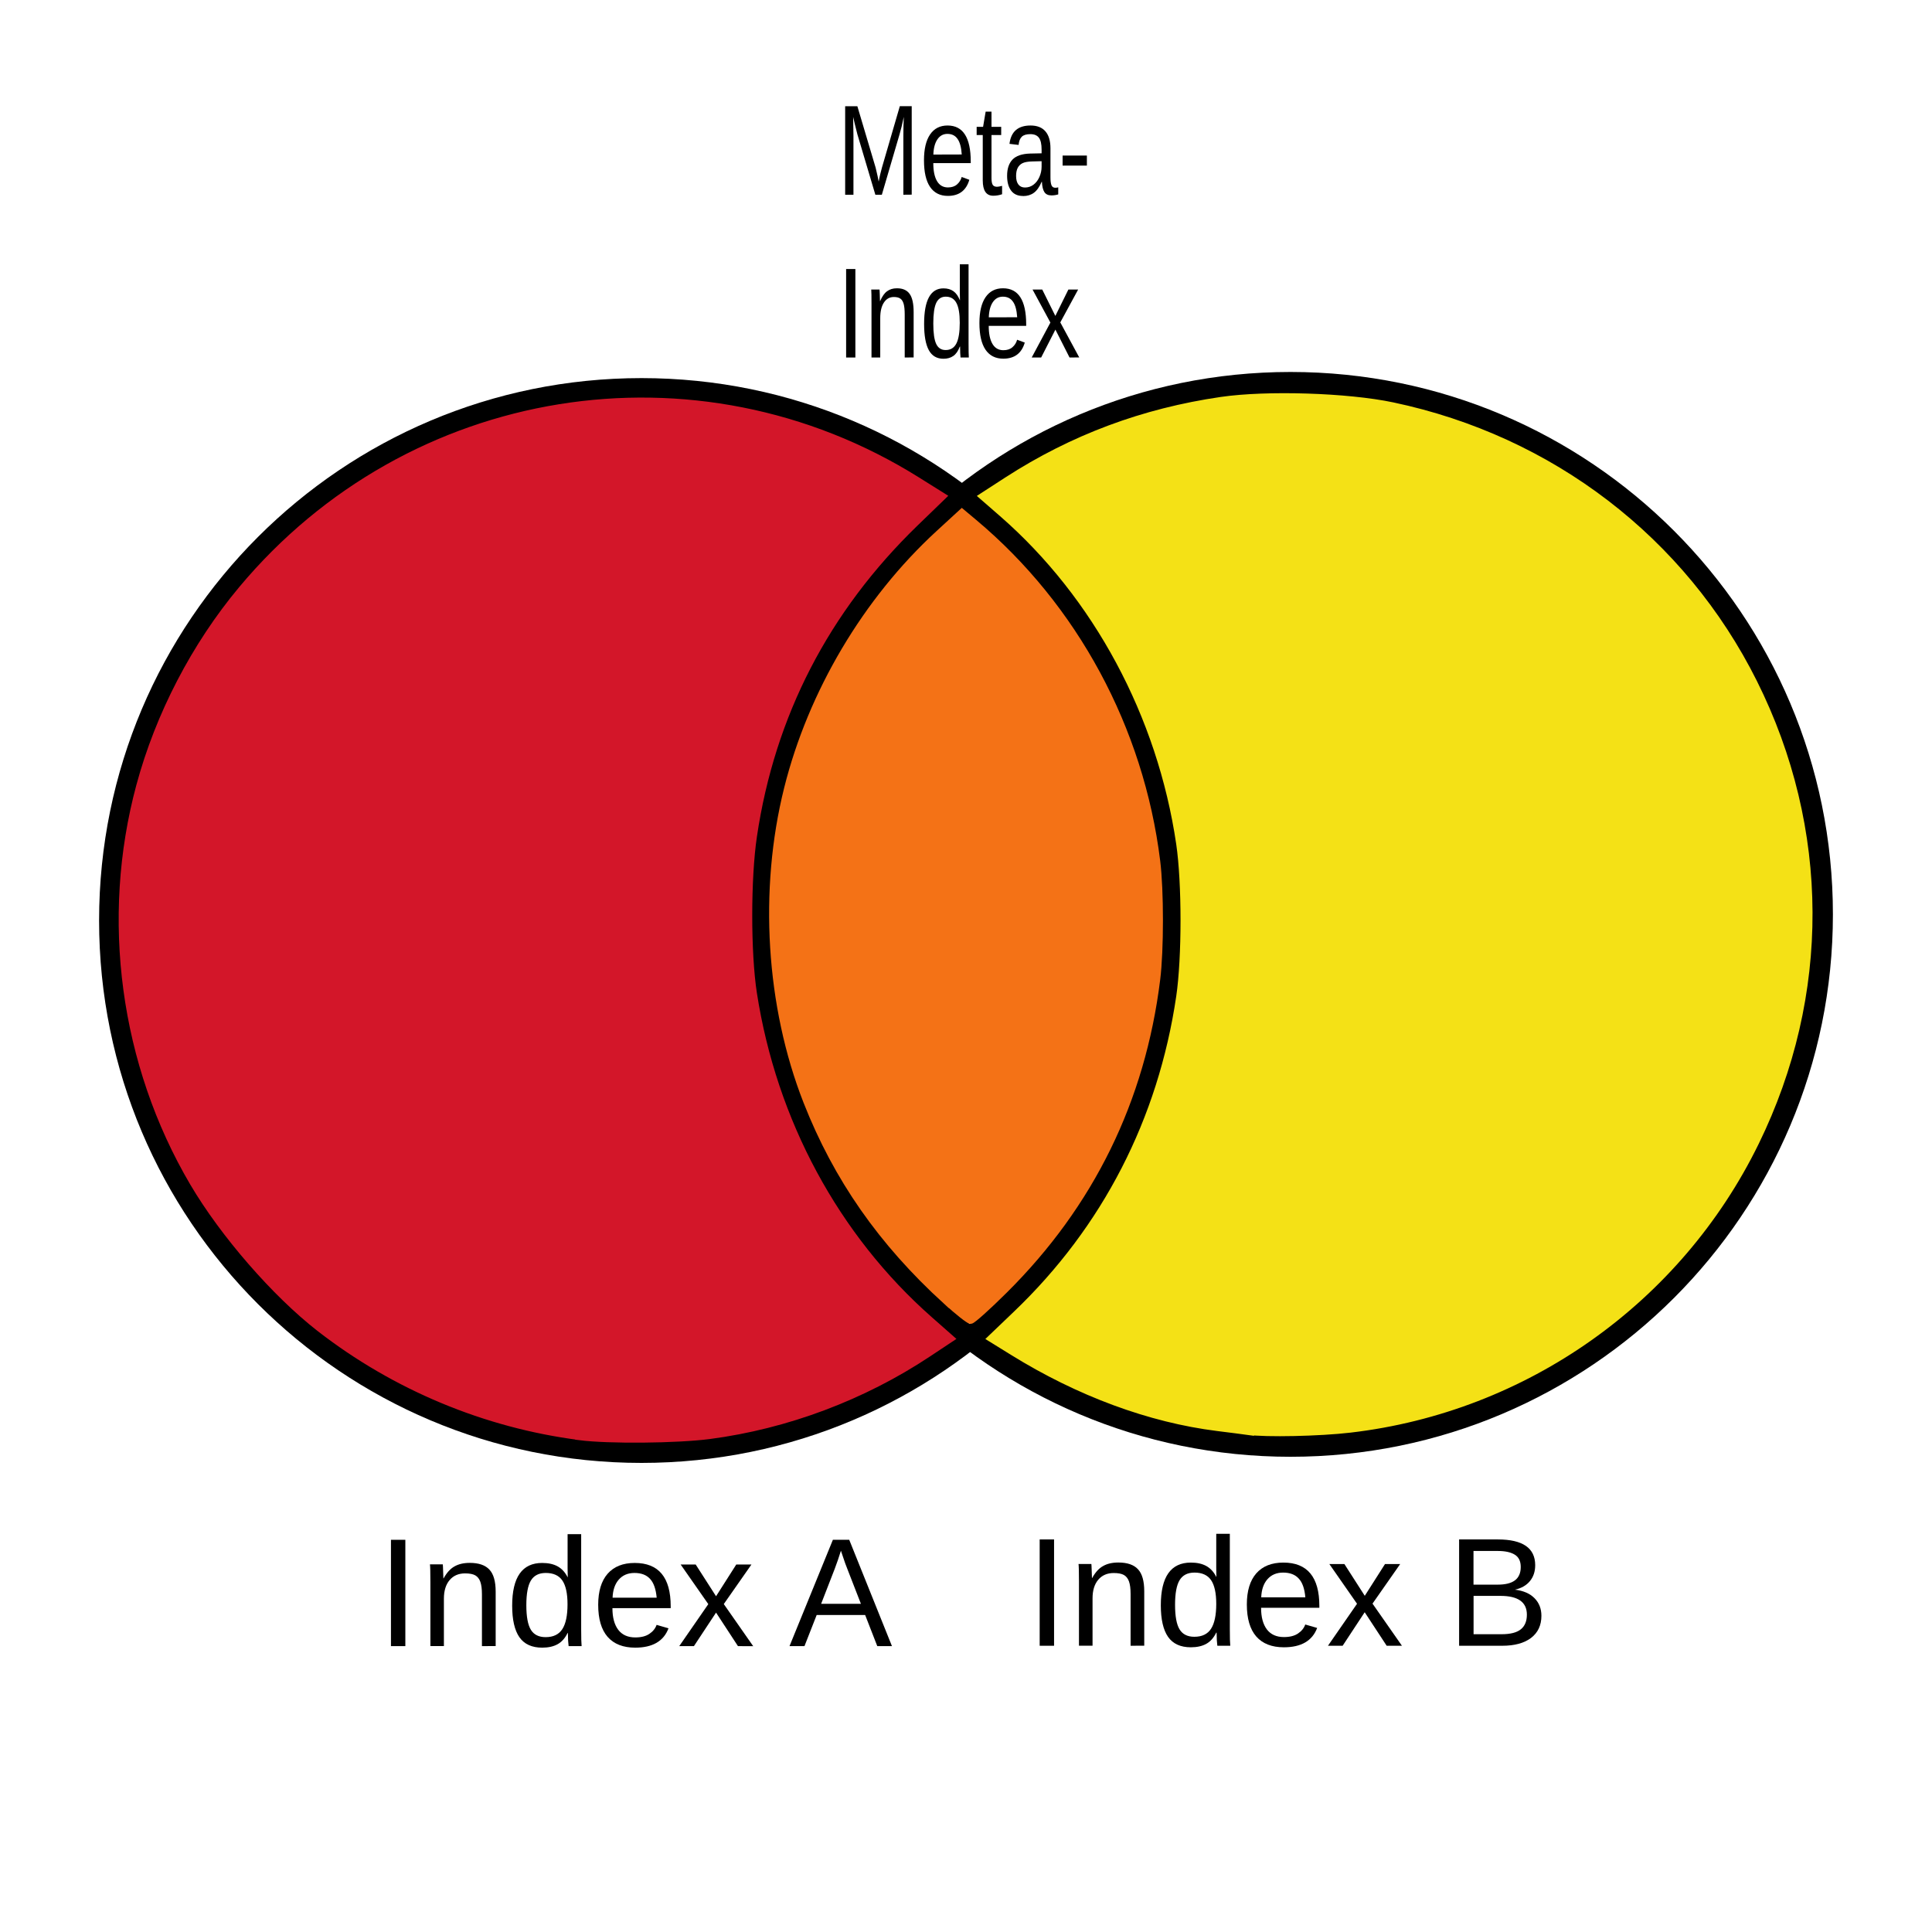
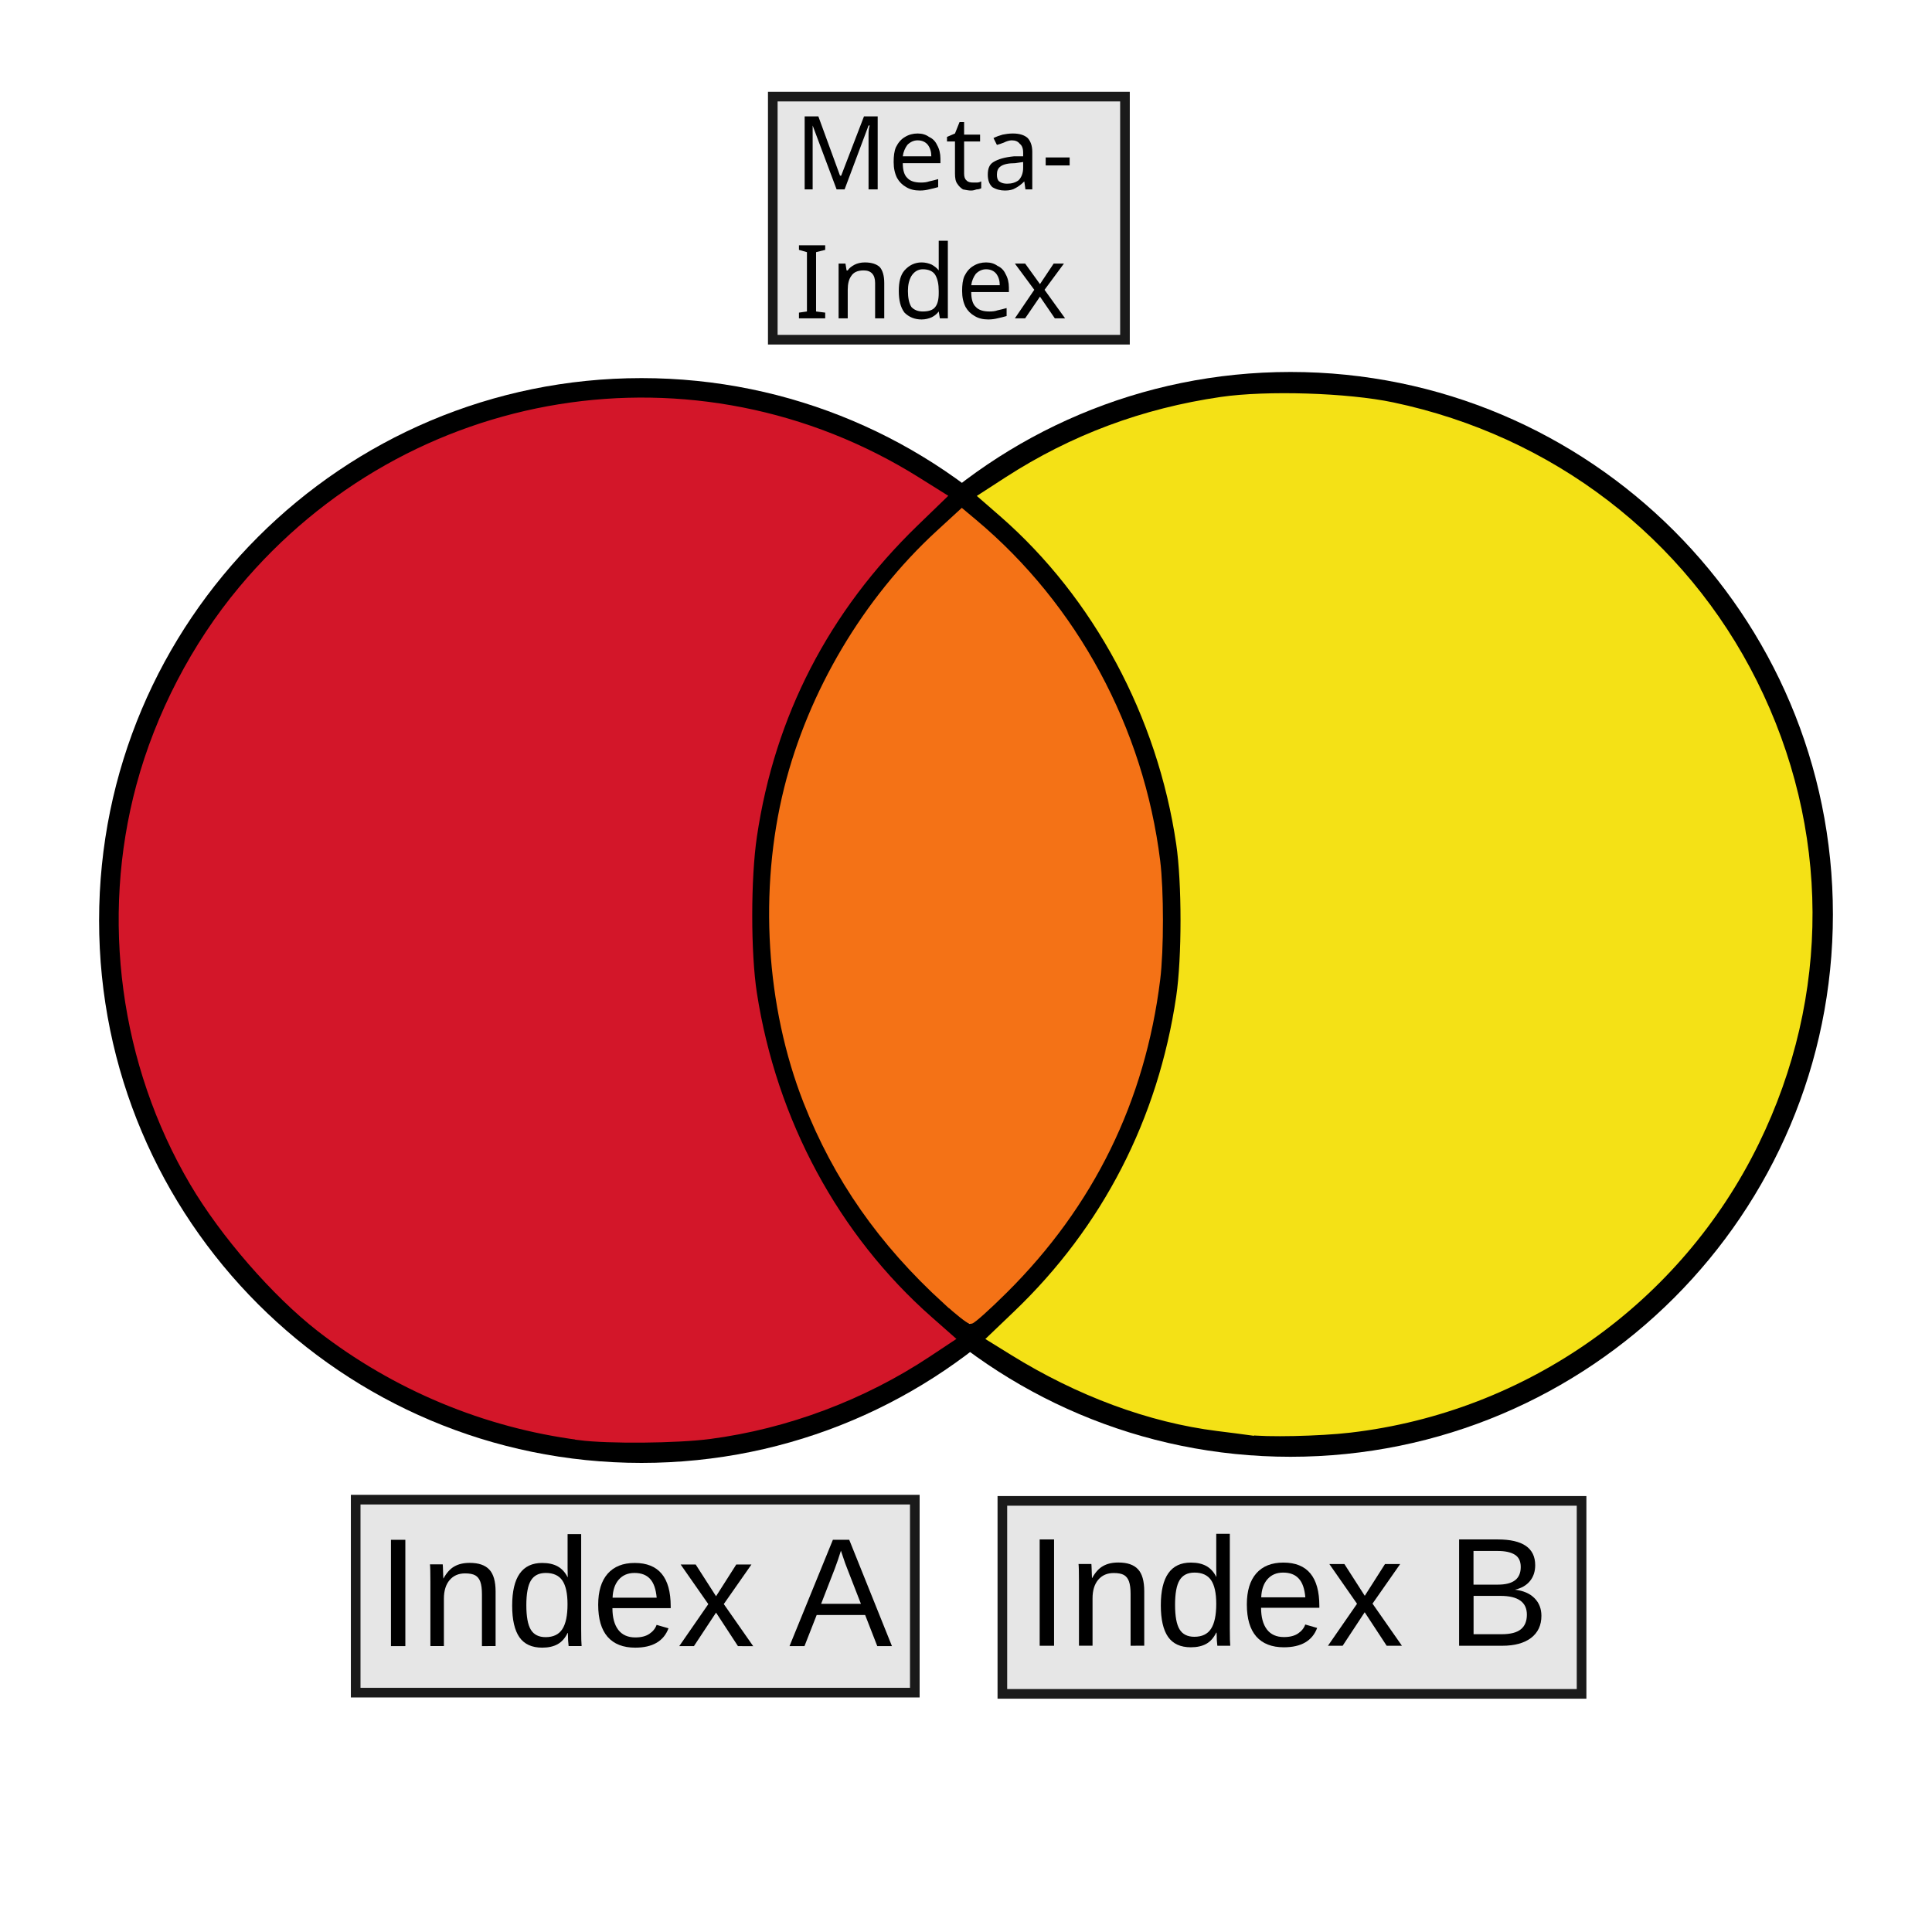
<svg xmlns="http://www.w3.org/2000/svg" width="100" height="100" viewBox="0 0 26.458 26.458" version="1.1" id="svg8">
  <defs id="defs2" />
-   <g id="layer1">
-     <path id="path886" style="fill:none;stroke:#000000;stroke-width:0.304;stroke-miterlimit:4;stroke-dasharray:none;stroke-opacity:1" d="m 24.949,12.522 a 7.276,7.276 0 0 1 -7.276,7.276 7.276,7.276 0 0 1 -7.276,-7.276 7.276,7.276 0 0 1 7.276,-7.276 7.276,7.276 0 0 1 7.276,7.276 z" />
-     <path id="path886-9" style="fill:none;stroke:#000000;stroke-width:0.304;stroke-miterlimit:4;stroke-dasharray:none;stroke-opacity:1" d="M 16.061,12.606 A 7.276,7.276 0 0 1 8.785,19.882 7.276,7.276 0 0 1 1.509,12.606 7.276,7.276 0 0 1 8.785,5.33 7.276,7.276 0 0 1 16.061,12.606 Z" />
-     <g aria-label="Index A" id="text911" style="font-style:normal;font-weight:normal;font-size:2.117px;line-height:1.25;font-family:sans-serif;fill:#000000;fill-opacity:1;stroke:none;stroke-width:0.265">
-       <path d="m 5.354,22.543 v -1.456 h 0.197 v 1.456 z" style="font-style:normal;font-variant:normal;font-weight:normal;font-stretch:normal;font-size:2.117px;font-family:'Liberation Sans';-inkscape-font-specification:'Liberation Sans';stroke-width:0.265" id="path44" />
-       <path d="m 6.6,22.543 v -0.709 q 0,-0.111 -0.022,-0.172 -0.022,-0.061 -0.069,-0.088 -0.048,-0.027 -0.14,-0.027 -0.134,0 -0.212,0.092 -0.078,0.092 -0.078,0.255 v 0.648 H 5.894 v -0.88 q 0,-0.195 -0.006,-0.239 h 0.176 q 0.001,0.005 0.002,0.028 0.001,0.023 0.002,0.053 0.002,0.029 0.004,0.111 h 0.003 q 0.064,-0.116 0.148,-0.163 0.085,-0.049 0.21,-0.049 0.184,0 0.269,0.092 0.086,0.091 0.086,0.302 v 0.745 z" style="font-style:normal;font-variant:normal;font-weight:normal;font-stretch:normal;font-size:2.117px;font-family:'Liberation Sans';-inkscape-font-specification:'Liberation Sans';stroke-width:0.265" id="path46" />
-       <path d="m 7.773,22.363 q -0.052,0.107 -0.137,0.154 -0.085,0.047 -0.211,0.047 -0.212,0 -0.312,-0.143 -0.099,-0.143 -0.099,-0.432 0,-0.585 0.411,-0.585 0.127,0 0.212,0.047 0.085,0.047 0.136,0.148 h 0.002 l -0.002,-0.125 v -0.464 h 0.186 v 1.303 q 0,0.175 0.006,0.23 H 7.787 q -0.003,-0.017 -0.007,-0.076 -0.003,-0.06 -0.003,-0.103 z M 7.208,21.983 q 0,0.235 0.062,0.336 0.062,0.101 0.202,0.101 0.158,0 0.229,-0.11 0.071,-0.11 0.071,-0.34 0,-0.222 -0.071,-0.326 -0.071,-0.103 -0.227,-0.103 -0.141,0 -0.204,0.104 -0.062,0.103 -0.062,0.337 z" style="font-style:normal;font-variant:normal;font-weight:normal;font-stretch:normal;font-size:2.117px;font-family:'Liberation Sans';-inkscape-font-specification:'Liberation Sans';stroke-width:0.265" id="path48" />
-       <path d="m 8.387,22.023 q 0,0.192 0.08,0.297 0.08,0.104 0.233,0.104 0.121,0 0.193,-0.049 0.073,-0.049 0.099,-0.123 l 0.163,0.047 q -0.1,0.265 -0.456,0.265 -0.248,0 -0.378,-0.148 -0.129,-0.148 -0.129,-0.439 0,-0.277 0.129,-0.425 0.13,-0.148 0.371,-0.148 0.493,0 0.493,0.594 v 0.025 z m 0.606,-0.143 q -0.016,-0.177 -0.09,-0.257 -0.074,-0.082 -0.214,-0.082 -0.135,0 -0.215,0.091 -0.079,0.09 -0.085,0.248 z" style="font-style:normal;font-variant:normal;font-weight:normal;font-stretch:normal;font-size:2.117px;font-family:'Liberation Sans';-inkscape-font-specification:'Liberation Sans';stroke-width:0.265" id="path50" />
-       <path d="M 10.106,22.543 9.806,22.084 9.503,22.543 H 9.302 L 9.7,21.968 9.321,21.425 h 0.206 l 0.279,0.435 0.277,-0.435 h 0.208 l -0.379,0.542 0.403,0.577 z" style="font-style:normal;font-variant:normal;font-weight:normal;font-stretch:normal;font-size:2.117px;font-family:'Liberation Sans';-inkscape-font-specification:'Liberation Sans';stroke-width:0.265" id="path52" />
-       <path d="m 12.014,22.543 -0.166,-0.426 h -0.664 l -0.167,0.426 h -0.205 l 0.594,-1.456 h 0.224 l 0.585,1.456 z m -0.498,-1.307 -0.009,0.029 q -0.026,0.086 -0.076,0.22 l -0.186,0.479 h 0.545 l -0.187,-0.481 q -0.029,-0.071 -0.058,-0.161 z" style="font-style:normal;font-variant:normal;font-weight:normal;font-stretch:normal;font-size:2.117px;font-family:'Liberation Sans';-inkscape-font-specification:'Liberation Sans';stroke-width:0.265" id="path54" />
-     </g>
-     <g aria-label="Index B" id="text911-6" style="font-style:normal;font-weight:normal;font-size:2.117px;line-height:1.25;font-family:sans-serif;fill:#000000;fill-opacity:1;stroke:none;stroke-width:0.265">
-       <path d="m 14.238,22.538 v -1.456 h 0.197 v 1.456 z" style="font-style:normal;font-variant:normal;font-weight:normal;font-stretch:normal;font-size:2.117px;font-family:'Liberation Sans';-inkscape-font-specification:'Liberation Sans';stroke-width:0.265" id="path57" />
-       <path d="m 15.483,22.538 v -0.709 q 0,-0.111 -0.022,-0.172 -0.022,-0.061 -0.069,-0.088 -0.048,-0.027 -0.14,-0.027 -0.134,0 -0.212,0.092 -0.078,0.092 -0.078,0.255 v 0.648 h -0.186 v -0.88 q 0,-0.195 -0.006,-0.239 h 0.176 q 0.001,0.005 0.002,0.028 0.001,0.023 0.002,0.053 0.002,0.029 0.004,0.111 h 0.003 q 0.064,-0.116 0.148,-0.163 0.085,-0.049 0.21,-0.049 0.184,0 0.269,0.092 0.086,0.091 0.086,0.302 v 0.745 z" style="font-style:normal;font-variant:normal;font-weight:normal;font-stretch:normal;font-size:2.117px;font-family:'Liberation Sans';-inkscape-font-specification:'Liberation Sans';stroke-width:0.265" id="path59" />
-       <path d="m 16.656,22.358 q -0.052,0.107 -0.137,0.154 -0.085,0.047 -0.211,0.047 -0.212,0 -0.312,-0.143 -0.099,-0.143 -0.099,-0.432 0,-0.585 0.411,-0.585 0.127,0 0.212,0.047 0.085,0.047 0.136,0.148 h 0.002 l -0.002,-0.125 v -0.464 h 0.186 v 1.303 q 0,0.175 0.006,0.23 H 16.671 q -0.003,-0.017 -0.007,-0.076 -0.003,-0.06 -0.003,-0.103 z m -0.564,-0.38 q 0,0.235 0.062,0.336 0.062,0.101 0.202,0.101 0.158,0 0.229,-0.11 0.071,-0.11 0.071,-0.34 0,-0.222 -0.071,-0.326 -0.071,-0.103 -0.227,-0.103 -0.141,0 -0.204,0.104 -0.062,0.103 -0.062,0.337 z" style="font-style:normal;font-variant:normal;font-weight:normal;font-stretch:normal;font-size:2.117px;font-family:'Liberation Sans';-inkscape-font-specification:'Liberation Sans';stroke-width:0.265" id="path61" />
-       <path d="m 17.27,22.018 q 0,0.192 0.08,0.297 0.08,0.104 0.233,0.104 0.121,0 0.193,-0.049 0.073,-0.049 0.099,-0.123 l 0.163,0.047 q -0.1,0.265 -0.456,0.265 -0.248,0 -0.378,-0.148 -0.129,-0.148 -0.129,-0.439 0,-0.277 0.129,-0.425 0.13,-0.148 0.371,-0.148 0.493,0 0.493,0.594 v 0.025 z m 0.606,-0.143 q -0.015,-0.177 -0.09,-0.257 -0.074,-0.082 -0.214,-0.082 -0.135,0 -0.215,0.091 -0.079,0.09 -0.085,0.248 z" style="font-style:normal;font-variant:normal;font-weight:normal;font-stretch:normal;font-size:2.117px;font-family:'Liberation Sans';-inkscape-font-specification:'Liberation Sans';stroke-width:0.265" id="path63" />
-       <path d="M 18.99,22.538 18.689,22.079 18.387,22.538 h -0.201 l 0.398,-0.575 -0.379,-0.544 h 0.206 l 0.279,0.435 0.277,-0.435 h 0.208 l -0.379,0.542 0.403,0.577 z" style="font-style:normal;font-variant:normal;font-weight:normal;font-stretch:normal;font-size:2.117px;font-family:'Liberation Sans';-inkscape-font-specification:'Liberation Sans';stroke-width:0.265" id="path65" />
-       <path d="m 21.109,22.128 q 0,0.194 -0.142,0.303 -0.142,0.107 -0.394,0.107 h -0.591 v -1.456 h 0.529 q 0.513,0 0.513,0.353 0,0.129 -0.072,0.217 -0.072,0.088 -0.205,0.118 0.174,0.021 0.268,0.117 0.094,0.095 0.094,0.241 z m -0.283,-0.669 q 0,-0.118 -0.081,-0.168 -0.081,-0.051 -0.234,-0.051 h -0.332 v 0.461 h 0.332 q 0.158,0 0.236,-0.059 0.079,-0.06 0.079,-0.183 z m 0.084,0.653 q 0,-0.257 -0.362,-0.257 h -0.368 v 0.525 h 0.383 q 0.181,0 0.264,-0.067 0.083,-0.067 0.083,-0.201 z" style="font-style:normal;font-variant:normal;font-weight:normal;font-stretch:normal;font-size:2.117px;font-family:'Liberation Sans';-inkscape-font-specification:'Liberation Sans';stroke-width:0.265" id="path67" />
-     </g>
-     <g aria-label="Meta- Index" transform="scale(0.879698,1.136754)" id="text933" style="font-style:normal;font-weight:normal;font-size:1.549px;line-height:1.25;font-family:sans-serif;fill:#000000;fill-opacity:1;stroke:none;stroke-width:0.194">
-       <path d="M 14.063,2.346 V 1.635 q 0,-0.118 0.007,-0.227 -0.037,0.135 -0.067,0.212 l -0.275,0.726 h -0.101 l -0.279,-0.726 -0.042,-0.129 -0.025,-0.083 0.002,0.084 0.003,0.143 V 2.346 H 13.157 V 1.28 h 0.19 l 0.284,0.739 q 0.015,0.045 0.029,0.096 0.014,0.051 0.019,0.073 0.006,-0.03 0.025,-0.092 0.02,-0.062 0.026,-0.078 l 0.278,-0.739 h 0.185 v 1.066 z" style="font-style:normal;font-variant:normal;font-weight:normal;font-stretch:normal;font-size:1.549px;font-family:'Liberation Sans';-inkscape-font-specification:'Liberation Sans';stroke-width:0.194" id="path23" />
-       <path d="m 14.529,1.965 q 0,0.141 0.058,0.217 0.058,0.076 0.17,0.076 0.088,0 0.141,-0.036 0.054,-0.036 0.073,-0.09 l 0.119,0.034 q -0.073,0.194 -0.334,0.194 -0.182,0 -0.277,-0.108 -0.095,-0.108 -0.095,-0.321 0,-0.203 0.095,-0.311 0.095,-0.108 0.272,-0.108 0.361,0 0.361,0.435 v 0.018 z m 0.443,-0.104 q -0.011,-0.129 -0.066,-0.188 -0.054,-0.06 -0.157,-0.06 -0.099,0 -0.157,0.067 -0.057,0.066 -0.062,0.182 z" style="font-style:normal;font-variant:normal;font-weight:normal;font-stretch:normal;font-size:1.549px;font-family:'Liberation Sans';-inkscape-font-specification:'Liberation Sans';stroke-width:0.194" id="path25" />
-       <path d="m 15.6,2.34 q -0.067,0.018 -0.138,0.018 -0.163,0 -0.163,-0.185 V 1.627 h -0.095 v -0.099 h 0.1 l 0.04,-0.183 h 0.091 v 0.183 h 0.151 v 0.099 h -0.151 v 0.517 q 0,0.059 0.019,0.083 0.02,0.023 0.067,0.023 0.027,0 0.079,-0.011 z" style="font-style:normal;font-variant:normal;font-weight:normal;font-stretch:normal;font-size:1.549px;font-family:'Liberation Sans';-inkscape-font-specification:'Liberation Sans';stroke-width:0.194" id="path27" />
-       <path d="m 15.925,2.361 q -0.123,0 -0.185,-0.065 -0.062,-0.065 -0.062,-0.178 0,-0.127 0.083,-0.195 0.084,-0.068 0.27,-0.073 l 0.184,-0.003 v -0.045 q 0,-0.1 -0.042,-0.143 -0.042,-0.043 -0.133,-0.043 -0.092,0 -0.133,0.031 -0.042,0.031 -0.05,0.099 l -0.142,-0.013 q 0.035,-0.221 0.328,-0.221 0.154,0 0.232,0.071 0.078,0.07 0.078,0.204 V 2.14 q 0,0.061 0.016,0.092 0.016,0.03 0.06,0.03 0.02,0 0.045,-0.005 v 0.085 q -0.051,0.012 -0.105,0.012 -0.076,0 -0.11,-0.039 -0.034,-0.04 -0.039,-0.125 h -0.004 q -0.052,0.094 -0.122,0.133 -0.069,0.039 -0.168,0.039 z m 0.031,-0.102 q 0.075,0 0.133,-0.034 0.058,-0.034 0.092,-0.093 0.034,-0.06 0.034,-0.123 v -0.067 l -0.149,0.003 q -0.096,0.002 -0.146,0.02 -0.049,0.018 -0.076,0.056 -0.026,0.038 -0.026,0.099 0,0.067 0.036,0.103 0.036,0.036 0.103,0.036 z" style="font-style:normal;font-variant:normal;font-weight:normal;font-stretch:normal;font-size:1.549px;font-family:'Liberation Sans';-inkscape-font-specification:'Liberation Sans';stroke-width:0.194" id="path29" />
-       <path d="M 16.542,1.995 V 1.874 h 0.378 v 0.121 z" style="font-style:normal;font-variant:normal;font-weight:normal;font-stretch:normal;font-size:1.549px;font-family:'Liberation Sans';-inkscape-font-specification:'Liberation Sans';stroke-width:0.194" id="path31" />
-       <path d="M 13.172,4.307 V 3.241 h 0.144 v 1.066 z" style="font-style:normal;font-variant:normal;font-weight:normal;font-stretch:normal;font-size:1.549px;font-family:'Liberation Sans';-inkscape-font-specification:'Liberation Sans';stroke-width:0.194" id="path33" />
-       <path d="M 14.084,4.307 V 3.788 q 0,-0.081 -0.016,-0.126 -0.016,-0.045 -0.051,-0.064 -0.035,-0.02 -0.102,-0.02 -0.098,0 -0.155,0.067 -0.057,0.067 -0.057,0.187 V 4.307 H 13.567 V 3.663 q 0,-0.143 -0.004,-0.175 h 0.129 q 7.56e-4,0.004 0.002,0.02 7.56e-4,0.017 0.002,0.039 0.002,0.021 0.003,0.081 h 0.002 q 0.047,-0.085 0.108,-0.119 0.062,-0.036 0.154,-0.036 0.135,0 0.197,0.067 0.063,0.067 0.063,0.221 v 0.545 z" style="font-style:normal;font-variant:normal;font-weight:normal;font-stretch:normal;font-size:1.549px;font-family:'Liberation Sans';-inkscape-font-specification:'Liberation Sans';stroke-width:0.194" id="path35" />
-       <path d="m 14.942,4.175 q -0.038,0.079 -0.101,0.113 -0.062,0.034 -0.154,0.034 -0.155,0 -0.228,-0.104 -0.073,-0.104 -0.073,-0.316 0,-0.428 0.301,-0.428 0.093,0 0.155,0.034 0.062,0.034 0.1,0.108 h 0.002 l -0.002,-0.092 V 3.184 h 0.136 v 0.954 q 0,0.128 0.004,0.169 H 14.953 q -0.002,-0.012 -0.005,-0.056 -0.002,-0.044 -0.002,-0.076 z M 14.529,3.897 q 0,0.172 0.045,0.246 0.045,0.074 0.147,0.074 0.116,0 0.168,-0.08 0.052,-0.08 0.052,-0.249 0,-0.163 -0.052,-0.238 -0.052,-0.076 -0.166,-0.076 -0.103,0 -0.149,0.076 -0.045,0.076 -0.045,0.247 z" style="font-style:normal;font-variant:normal;font-weight:normal;font-stretch:normal;font-size:1.549px;font-family:'Liberation Sans';-inkscape-font-specification:'Liberation Sans';stroke-width:0.194" id="path37" />
-       <path d="m 15.392,3.926 q 0,0.141 0.058,0.217 0.058,0.076 0.17,0.076 0.088,0 0.141,-0.036 0.054,-0.036 0.073,-0.09 l 0.119,0.034 q -0.073,0.194 -0.334,0.194 -0.182,0 -0.277,-0.108 -0.095,-0.108 -0.095,-0.321 0,-0.203 0.095,-0.311 0.095,-0.108 0.272,-0.108 0.361,0 0.361,0.435 v 0.018 z m 0.443,-0.104 q -0.011,-0.129 -0.066,-0.188 -0.054,-0.06 -0.157,-0.06 -0.099,0 -0.157,0.067 -0.057,0.066 -0.062,0.182 z" style="font-style:normal;font-variant:normal;font-weight:normal;font-stretch:normal;font-size:1.549px;font-family:'Liberation Sans';-inkscape-font-specification:'Liberation Sans';stroke-width:0.194" id="path39" />
-       <path d="M 16.65,4.307 16.43,3.971 16.208,4.307 h -0.147 l 0.291,-0.421 -0.278,-0.398 h 0.151 l 0.204,0.318 0.203,-0.318 h 0.152 l -0.278,0.396 0.295,0.422 z" style="font-style:normal;font-variant:normal;font-weight:normal;font-stretch:normal;font-size:1.549px;font-family:'Liberation Sans';-inkscape-font-specification:'Liberation Sans';stroke-width:0.194" id="path41" />
-     </g>
-     <path style="fill:#d31629;fill-opacity:1;stroke:#d31629;stroke-width:0.122;stroke-miterlimit:4;stroke-dasharray:none;stroke-opacity:1" d="M 7.937,19.66 C 6.65,19.494 5.416,18.979 4.386,18.179 3.778,17.705 3.072,16.894 2.657,16.189 1.704,14.569 1.436,12.582 1.927,10.764 2.187,9.799 2.681,8.847 3.321,8.081 5.615,5.332 9.534,4.7 12.554,6.591 L 12.888,6.8 12.522,7.154 c -1.223,1.185 -1.969,2.628 -2.216,4.29 -0.087,0.58 -0.087,1.609 -10e-4,2.164 0.272,1.753 1.128,3.341 2.414,4.475 l 0.279,0.246 -0.297,0.197 c -0.889,0.59 -1.933,0.982 -2.985,1.12 -0.451,0.059 -1.38,0.067 -1.779,0.016 z" id="path864" />
-     <path style="fill:#f47216;fill-opacity:1;stroke:#f47216;stroke-width:0.095;stroke-miterlimit:4;stroke-dasharray:none;stroke-opacity:1" d="M 12.955,17.815 C 12.073,17.01 11.461,16.133 11.049,15.085 10.536,13.778 10.438,12.189 10.785,10.8 11.113,9.487 11.862,8.224 12.854,7.311 L 13.173,7.018 13.34,7.158 c 1.374,1.152 2.277,2.825 2.501,4.634 0.05,0.4 0.05,1.22 7.3e-5,1.62 -0.205,1.655 -0.905,3.082 -2.087,4.256 -0.229,0.228 -0.437,0.414 -0.461,0.414 -0.024,0 -0.176,-0.12 -0.338,-0.268 z" id="path866" />
-     <path style="fill:#f4e116;fill-opacity:1;stroke:#f4e116;stroke-width:0.095;stroke-miterlimit:4;stroke-dasharray:none;stroke-opacity:1" d="m 17.093,19.604 c -0.051,-0.007 -0.239,-0.032 -0.42,-0.054 -0.927,-0.116 -1.898,-0.475 -2.803,-1.036 l -0.299,-0.185 0.347,-0.332 c 1.221,-1.167 1.988,-2.657 2.237,-4.346 0.079,-0.537 0.079,-1.559 9.6e-5,-2.096 C 15.897,9.796 15.017,8.158 13.727,7.033 L 13.456,6.797 13.794,6.578 c 0.895,-0.578 1.861,-0.939 2.931,-1.095 0.626,-0.091 1.727,-0.056 2.345,0.074 2.169,0.457 3.974,1.84 4.948,3.791 1,2.002 1.009,4.283 0.024,6.296 -1.058,2.164 -3.155,3.648 -5.552,3.928 -0.414,0.049 -1.16,0.065 -1.398,0.03 z" id="path868" />
+   <rect style="fill:#e6e6e6;fill-opacity:1;stroke:#1a1a1a;stroke-width:0.132;stroke-miterlimit:4;stroke-dasharray:none;stroke-opacity:1" id="rect909-6-2" width="7.932" height="2.643" x="13.727" y="20.554" />
+   <rect style="fill:#e6e6e6;fill-opacity:1;stroke:#1a1a1a;stroke-width:0.132;stroke-miterlimit:4;stroke-dasharray:none;stroke-opacity:1" id="rect909-6" width="7.657" height="2.643" x="4.871" y="20.537" />
+   <rect style="fill:#e6e6e6;fill-opacity:1;stroke:#1a1a1a;stroke-width:0.132;stroke-miterlimit:4;stroke-dasharray:none;stroke-opacity:1" id="rect909" width="4.823" height="3.329" x="10.583" y="1.323" />
+   <text xml:space="preserve" style="font-style:normal;font-weight:normal;font-size:1.411px;line-height:1.25;font-family:sans-serif;letter-spacing:0px;word-spacing:0px;fill:#000000;fill-opacity:1;stroke:none;stroke-width:0;stroke-miterlimit:4;stroke-dasharray:none;stroke-opacity:1" x="10.88" y="2.595" id="text118">
+     <tspan id="tspan116" x="10.88" y="2.595" style="stroke:none;stroke-width:0;stroke-miterlimit:4;stroke-dasharray:none;stroke-opacity:1">Meta-</tspan>
+     <tspan x="10.88" y="4.359" style="stroke:none;stroke-width:0;stroke-miterlimit:4;stroke-dasharray:none;stroke-opacity:1" id="tspan120">Index</tspan>
+   </text>
+   <path d="m 24.949,12.522 a 7.276,7.276 0 0 1 -7.276,7.276 7.276,7.276 0 0 1 -7.276,-7.276 7.276,7.276 0 0 1 7.276,-7.276 7.276,7.276 0 0 1 7.276,7.276 z" style="fill:none;stroke:#000000;stroke-width:0.304;stroke-miterlimit:4;stroke-dasharray:none;stroke-opacity:1" id="path886" />
+   <path d="M 16.061,12.606 A 7.276,7.276 0 0 1 8.785,19.882 7.276,7.276 0 0 1 1.509,12.606 7.276,7.276 0 0 1 8.785,5.33 7.276,7.276 0 0 1 16.061,12.606 Z" style="fill:none;stroke:#000000;stroke-width:0.304;stroke-miterlimit:4;stroke-dasharray:none;stroke-opacity:1" id="path886-9" />
+   <g style="font-style:normal;font-weight:normal;font-size:2.117px;line-height:1.25;font-family:sans-serif;fill:#000000;fill-opacity:1;stroke:none;stroke-width:0.265" id="text911" aria-label="Index A">
+     <path id="path44" style="font-style:normal;font-variant:normal;font-weight:normal;font-stretch:normal;font-size:2.117px;font-family:'Liberation Sans';-inkscape-font-specification:'Liberation Sans';stroke-width:0.265" d="m 5.354,22.543 v -1.456 h 0.197 v 1.456 z" />
+     <path id="path46" style="font-style:normal;font-variant:normal;font-weight:normal;font-stretch:normal;font-size:2.117px;font-family:'Liberation Sans';-inkscape-font-specification:'Liberation Sans';stroke-width:0.265" d="m 6.6,22.543 v -0.709 q 0,-0.111 -0.022,-0.172 -0.022,-0.061 -0.069,-0.088 -0.048,-0.027 -0.14,-0.027 -0.134,0 -0.212,0.092 -0.078,0.092 -0.078,0.255 v 0.648 H 5.894 v -0.88 q 0,-0.195 -0.006,-0.239 H 6.063 q 0.001,0.005 0.002,0.028 0.001,0.023 0.002,0.053 0.002,0.029 0.004,0.111 h 0.003 q 0.064,-0.116 0.148,-0.163 0.085,-0.049 0.21,-0.049 0.184,0 0.269,0.092 0.086,0.091 0.086,0.302 v 0.745 z" />
+     <path id="path48" style="font-style:normal;font-variant:normal;font-weight:normal;font-stretch:normal;font-size:2.117px;font-family:'Liberation Sans';-inkscape-font-specification:'Liberation Sans';stroke-width:0.265" d="m 7.773,22.363 q -0.052,0.107 -0.137,0.154 -0.085,0.047 -0.211,0.047 -0.212,0 -0.312,-0.143 -0.099,-0.143 -0.099,-0.432 0,-0.585 0.411,-0.585 0.127,0 0.212,0.047 0.085,0.047 0.136,0.148 h 0.002 l -0.002,-0.125 V 21.009 H 7.959 v 1.303 q 0,0.175 0.006,0.23 H 7.787 q -0.003,-0.017 -0.007,-0.076 -0.003,-0.06 -0.003,-0.103 z M 7.208,21.983 q 0,0.235 0.062,0.336 0.062,0.101 0.202,0.101 0.158,0 0.229,-0.11 0.071,-0.11 0.071,-0.34 0,-0.222 -0.071,-0.326 -0.071,-0.103 -0.227,-0.103 -0.141,0 -0.204,0.104 -0.062,0.103 -0.062,0.337 z" />
+     <path id="path50" style="font-style:normal;font-variant:normal;font-weight:normal;font-stretch:normal;font-size:2.117px;font-family:'Liberation Sans';-inkscape-font-specification:'Liberation Sans';stroke-width:0.265" d="m 8.387,22.023 q 0,0.192 0.08,0.297 0.08,0.104 0.233,0.104 0.121,0 0.193,-0.049 0.073,-0.049 0.099,-0.123 l 0.163,0.047 q -0.1,0.265 -0.456,0.265 -0.248,0 -0.378,-0.148 -0.129,-0.148 -0.129,-0.439 0,-0.277 0.129,-0.425 0.13,-0.148 0.371,-0.148 0.493,0 0.493,0.594 v 0.025 z m 0.606,-0.143 q -0.016,-0.177 -0.09,-0.257 -0.074,-0.082 -0.214,-0.082 -0.135,0 -0.215,0.091 -0.079,0.09 -0.085,0.248 z" />
+     <path id="path52" style="font-style:normal;font-variant:normal;font-weight:normal;font-stretch:normal;font-size:2.117px;font-family:'Liberation Sans';-inkscape-font-specification:'Liberation Sans';stroke-width:0.265" d="M 10.106,22.543 9.806,22.084 9.503,22.543 H 9.302 L 9.7,21.968 9.321,21.425 h 0.206 l 0.279,0.435 0.277,-0.435 h 0.208 l -0.379,0.542 0.403,0.577 z" />
+     <path id="path54" style="font-style:normal;font-variant:normal;font-weight:normal;font-stretch:normal;font-size:2.117px;font-family:'Liberation Sans';-inkscape-font-specification:'Liberation Sans';stroke-width:0.265" d="m 12.014,22.543 -0.166,-0.426 h -0.664 l -0.167,0.426 h -0.205 l 0.594,-1.456 h 0.224 l 0.585,1.456 z m -0.498,-1.307 -0.009,0.029 q -0.026,0.086 -0.076,0.22 l -0.186,0.479 h 0.545 l -0.187,-0.481 q -0.029,-0.071 -0.058,-0.161 z" />
+     <text id="text871" y="23.812" x="6.08" style="font-style:normal;font-weight:normal;font-size:1.411px;line-height:1.25;font-family:sans-serif;letter-spacing:0px;word-spacing:0px;fill:#000000;fill-opacity:1;stroke:none;stroke-width:0.07" xml:space="preserve">
+       <tspan style="stroke-width:0.07" y="25.061" x="6.08" id="tspan869" />
+     </text>
  </g>
+   <g style="font-style:normal;font-weight:normal;font-size:2.117px;line-height:1.25;font-family:sans-serif;fill:#000000;fill-opacity:1;stroke:none;stroke-width:0.265" id="text911-6" aria-label="Index B">
+     <path id="path57" style="font-style:normal;font-variant:normal;font-weight:normal;font-stretch:normal;font-size:2.117px;font-family:'Liberation Sans';-inkscape-font-specification:'Liberation Sans';stroke-width:0.265" d="m 14.238,22.538 v -1.456 h 0.197 v 1.456 z" />
+     <path id="path59" style="font-style:normal;font-variant:normal;font-weight:normal;font-stretch:normal;font-size:2.117px;font-family:'Liberation Sans';-inkscape-font-specification:'Liberation Sans';stroke-width:0.265" d="m 15.483,22.538 v -0.709 q 0,-0.111 -0.022,-0.172 -0.022,-0.061 -0.069,-0.088 -0.048,-0.027 -0.14,-0.027 -0.134,0 -0.212,0.092 -0.078,0.092 -0.078,0.255 v 0.648 h -0.186 v -0.88 q 0,-0.195 -0.006,-0.239 h 0.176 q 10e-4,0.005 0.002,0.028 10e-4,0.023 0.002,0.053 0.002,0.029 0.004,0.111 h 0.003 q 0.064,-0.116 0.148,-0.163 0.085,-0.049 0.21,-0.049 0.184,0 0.269,0.092 0.086,0.091 0.086,0.302 v 0.745 z" />
+     <path id="path61" style="font-style:normal;font-variant:normal;font-weight:normal;font-stretch:normal;font-size:2.117px;font-family:'Liberation Sans';-inkscape-font-specification:'Liberation Sans';stroke-width:0.265" d="m 16.656,22.358 q -0.052,0.107 -0.137,0.154 -0.085,0.047 -0.211,0.047 -0.212,0 -0.312,-0.143 -0.099,-0.143 -0.099,-0.432 0,-0.585 0.411,-0.585 0.127,0 0.212,0.047 0.085,0.047 0.136,0.148 h 0.002 l -0.002,-0.125 v -0.464 h 0.186 v 1.303 q 0,0.175 0.006,0.23 H 16.671 q -0.003,-0.017 -0.007,-0.076 -0.003,-0.06 -0.003,-0.103 z m -0.564,-0.38 q 0,0.235 0.062,0.336 0.062,0.101 0.202,0.101 0.158,0 0.229,-0.11 0.071,-0.11 0.071,-0.34 0,-0.222 -0.071,-0.326 -0.071,-0.103 -0.227,-0.103 -0.141,0 -0.204,0.104 -0.062,0.103 -0.062,0.337 z" />
+     <path id="path63" style="font-style:normal;font-variant:normal;font-weight:normal;font-stretch:normal;font-size:2.117px;font-family:'Liberation Sans';-inkscape-font-specification:'Liberation Sans';stroke-width:0.265" d="m 17.27,22.018 q 0,0.192 0.08,0.297 0.08,0.104 0.233,0.104 0.121,0 0.193,-0.049 0.073,-0.049 0.099,-0.123 l 0.163,0.047 q -0.1,0.265 -0.456,0.265 -0.248,0 -0.378,-0.148 -0.129,-0.148 -0.129,-0.439 0,-0.277 0.129,-0.425 0.13,-0.148 0.371,-0.148 0.493,0 0.493,0.594 v 0.025 z m 0.606,-0.143 q -0.015,-0.177 -0.09,-0.257 -0.074,-0.082 -0.214,-0.082 -0.135,0 -0.215,0.091 -0.079,0.09 -0.085,0.248 z" />
+     <path id="path65" style="font-style:normal;font-variant:normal;font-weight:normal;font-stretch:normal;font-size:2.117px;font-family:'Liberation Sans';-inkscape-font-specification:'Liberation Sans';stroke-width:0.265" d="M 18.99,22.538 18.689,22.079 18.387,22.538 h -0.201 l 0.398,-0.575 -0.379,-0.544 h 0.206 l 0.279,0.435 0.277,-0.435 h 0.208 l -0.379,0.542 0.403,0.577 z" />
+     <path id="path67" style="font-style:normal;font-variant:normal;font-weight:normal;font-stretch:normal;font-size:2.117px;font-family:'Liberation Sans';-inkscape-font-specification:'Liberation Sans';stroke-width:0.265" d="m 21.109,22.128 q 0,0.194 -0.142,0.303 -0.142,0.107 -0.394,0.107 h -0.591 v -1.456 h 0.529 q 0.513,0 0.513,0.353 0,0.129 -0.072,0.217 -0.072,0.088 -0.205,0.118 0.174,0.021 0.268,0.117 0.094,0.095 0.094,0.241 z m -0.283,-0.669 q 0,-0.118 -0.081,-0.168 -0.081,-0.051 -0.234,-0.051 h -0.332 v 0.461 h 0.332 q 0.158,0 0.236,-0.059 0.079,-0.06 0.079,-0.183 z m 0.084,0.653 q 0,-0.257 -0.362,-0.257 h -0.368 v 0.525 h 0.383 q 0.181,0 0.264,-0.067 0.083,-0.067 0.083,-0.201 z" />
+   </g>
+   <path id="path864" d="M 7.937,19.66 C 6.65,19.494 5.416,18.979 4.386,18.179 3.778,17.705 3.072,16.894 2.657,16.189 1.704,14.569 1.436,12.582 1.927,10.764 2.187,9.799 2.681,8.847 3.321,8.081 5.615,5.332 9.534,4.7 12.554,6.591 L 12.888,6.8 12.522,7.154 c -1.223,1.185 -1.969,2.628 -2.216,4.29 -0.087,0.58 -0.087,1.609 -10e-4,2.164 0.272,1.753 1.128,3.341 2.414,4.475 l 0.279,0.246 -0.297,0.197 c -0.889,0.59 -1.933,0.982 -2.985,1.12 -0.451,0.059 -1.38,0.067 -1.779,0.016 z" style="fill:#d31629;fill-opacity:1;stroke:#d31629;stroke-width:0.122;stroke-miterlimit:4;stroke-dasharray:none;stroke-opacity:1" />
+   <path id="path866" d="M 12.955,17.815 C 12.073,17.01 11.461,16.133 11.049,15.085 10.536,13.778 10.438,12.189 10.785,10.8 11.113,9.487 11.862,8.224 12.854,7.311 L 13.173,7.018 13.34,7.158 c 1.374,1.152 2.277,2.825 2.501,4.634 0.05,0.4 0.05,1.22 7.3e-5,1.62 -0.205,1.655 -0.905,3.082 -2.087,4.256 -0.229,0.228 -0.437,0.414 -0.461,0.414 -0.024,0 -0.176,-0.12 -0.338,-0.268 z" style="fill:#f47216;fill-opacity:1;stroke:#f47216;stroke-width:0.095;stroke-miterlimit:4;stroke-dasharray:none;stroke-opacity:1" />
+   <path id="path868" d="m 17.093,19.604 c -0.051,-0.007 -0.239,-0.032 -0.42,-0.054 -0.927,-0.116 -1.898,-0.475 -2.803,-1.036 l -0.299,-0.185 0.347,-0.332 c 1.221,-1.167 1.988,-2.657 2.237,-4.346 0.079,-0.537 0.079,-1.559 9.6e-5,-2.096 C 15.897,9.796 15.017,8.158 13.727,7.033 L 13.456,6.797 13.794,6.578 c 0.895,-0.578 1.861,-0.939 2.931,-1.095 0.626,-0.091 1.727,-0.056 2.345,0.074 2.169,0.457 3.974,1.84 4.948,3.791 1,2.002 1.009,4.283 0.024,6.296 -1.058,2.164 -3.155,3.648 -5.552,3.928 -0.414,0.049 -1.16,0.065 -1.398,0.03 z" style="fill:#f4e116;fill-opacity:1;stroke:#f4e116;stroke-width:0.095;stroke-miterlimit:4;stroke-dasharray:none;stroke-opacity:1" />
</svg>
